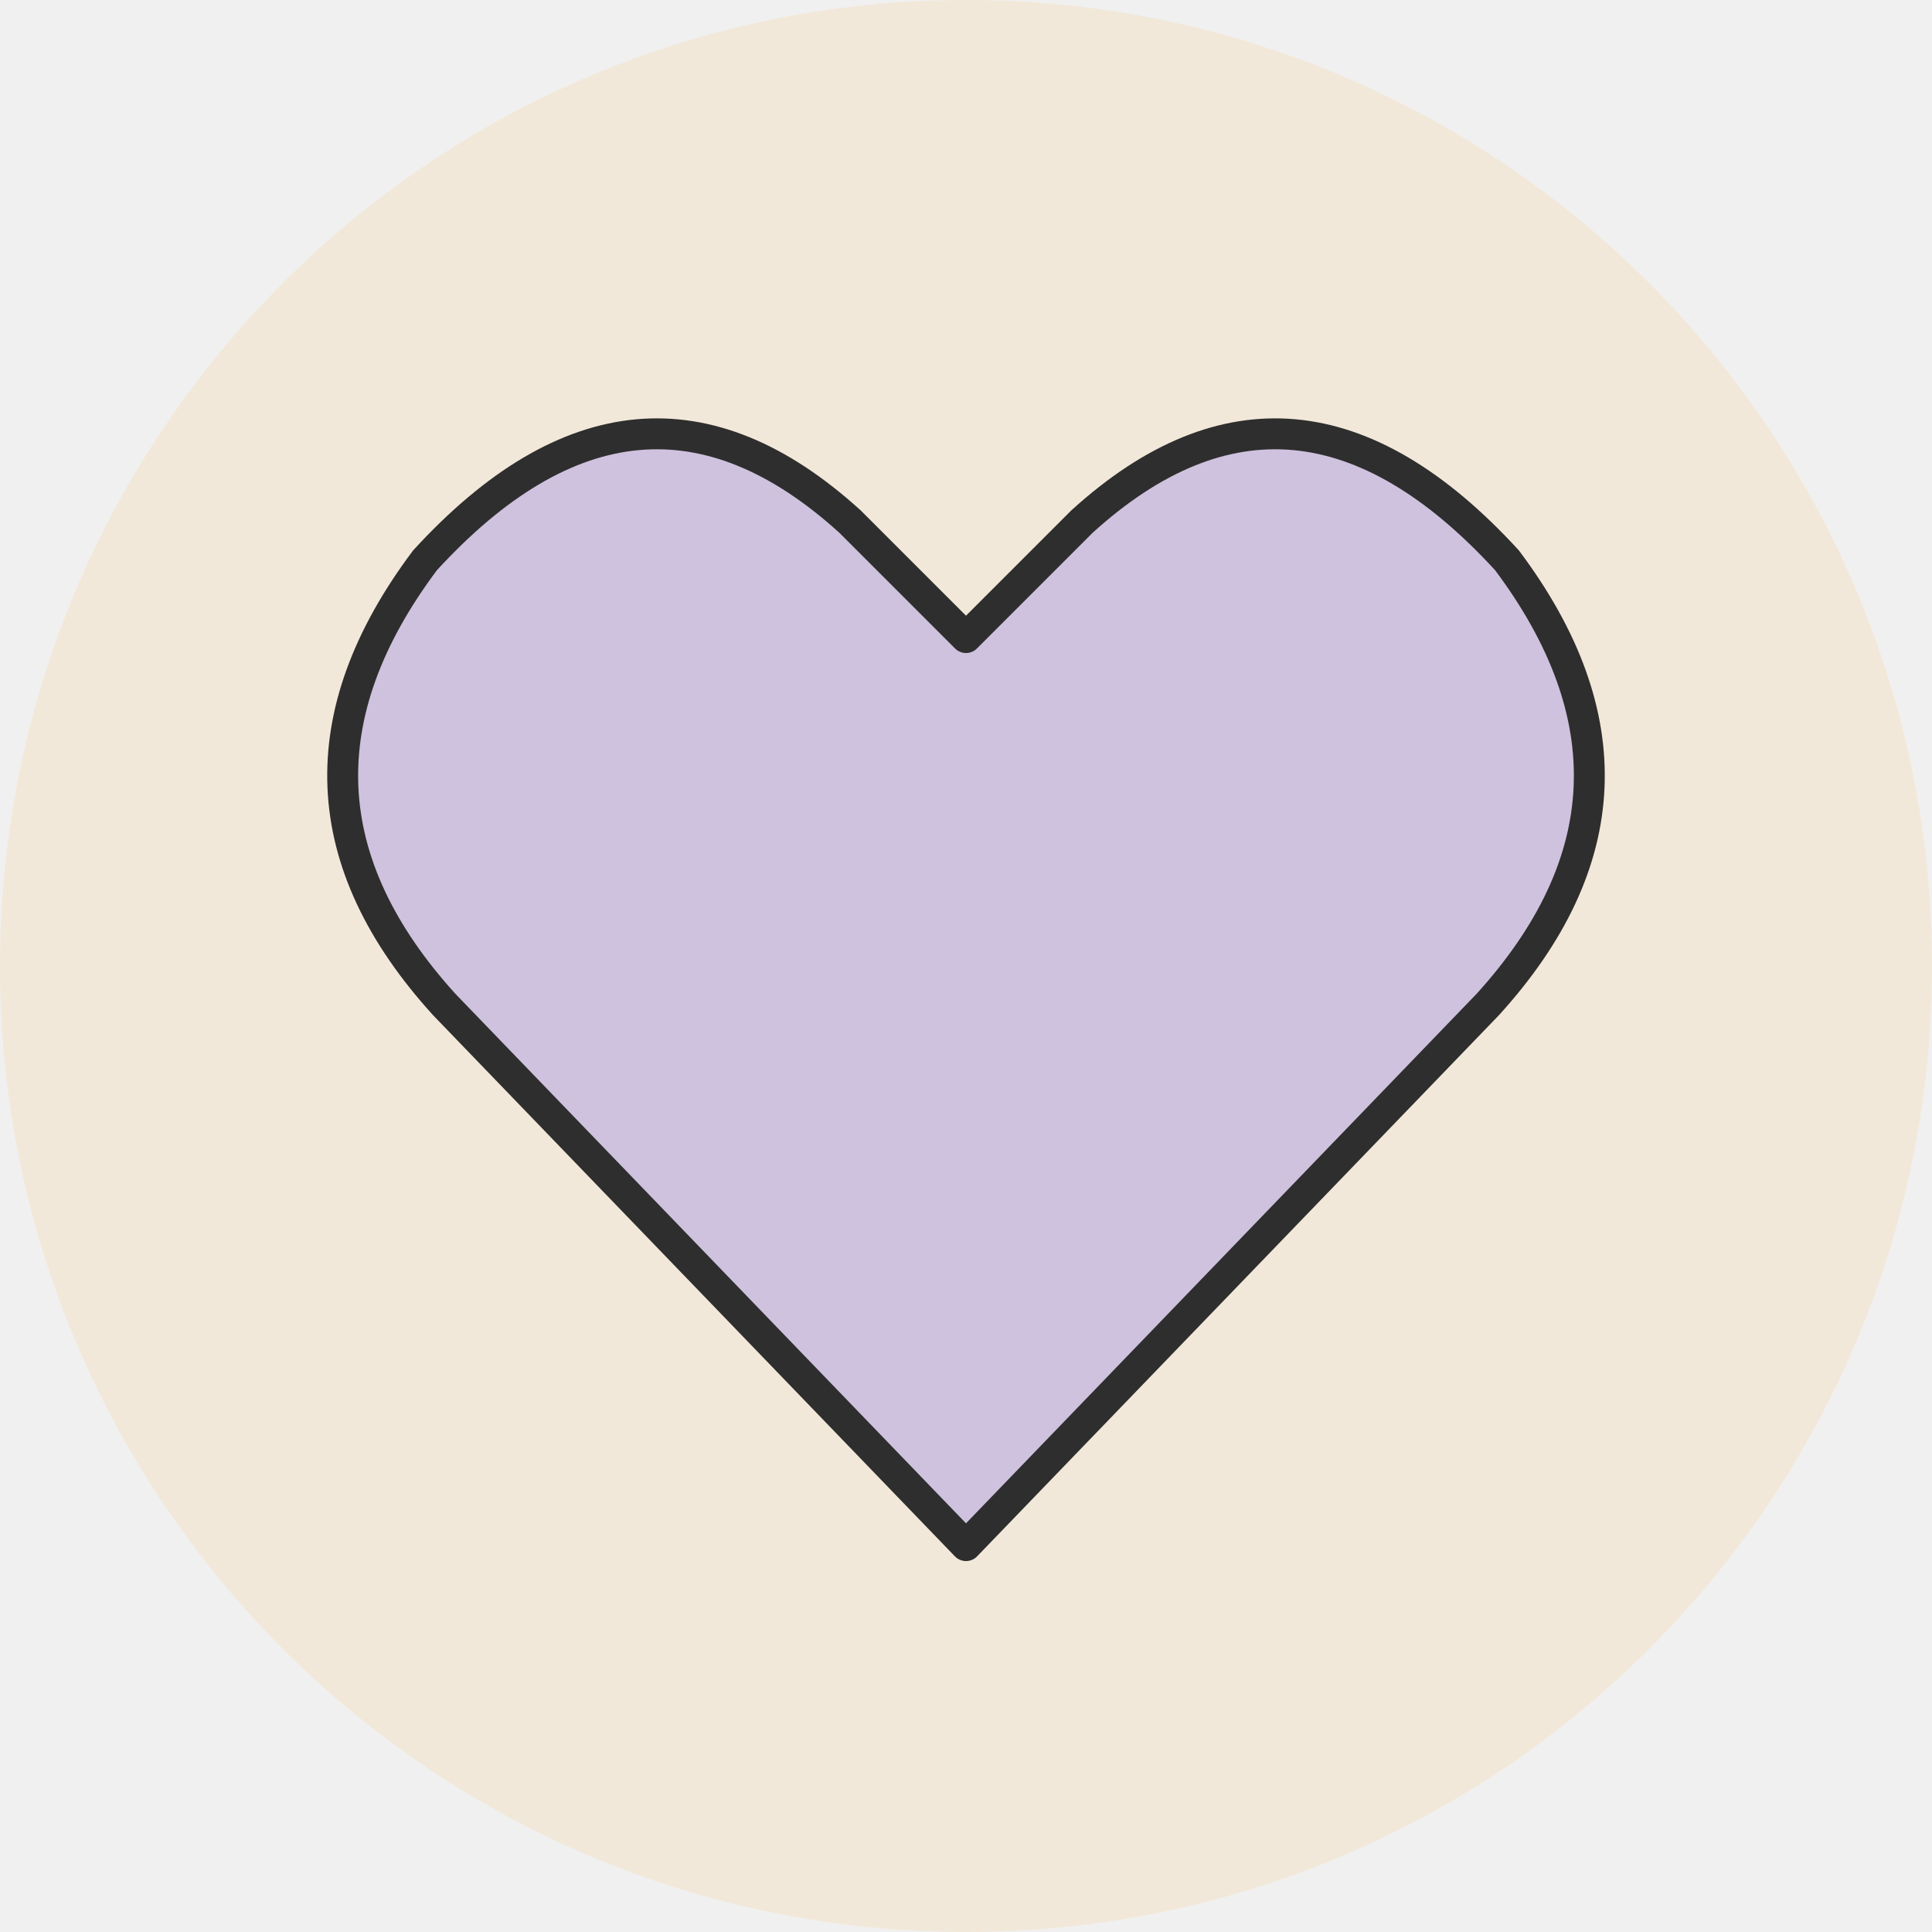
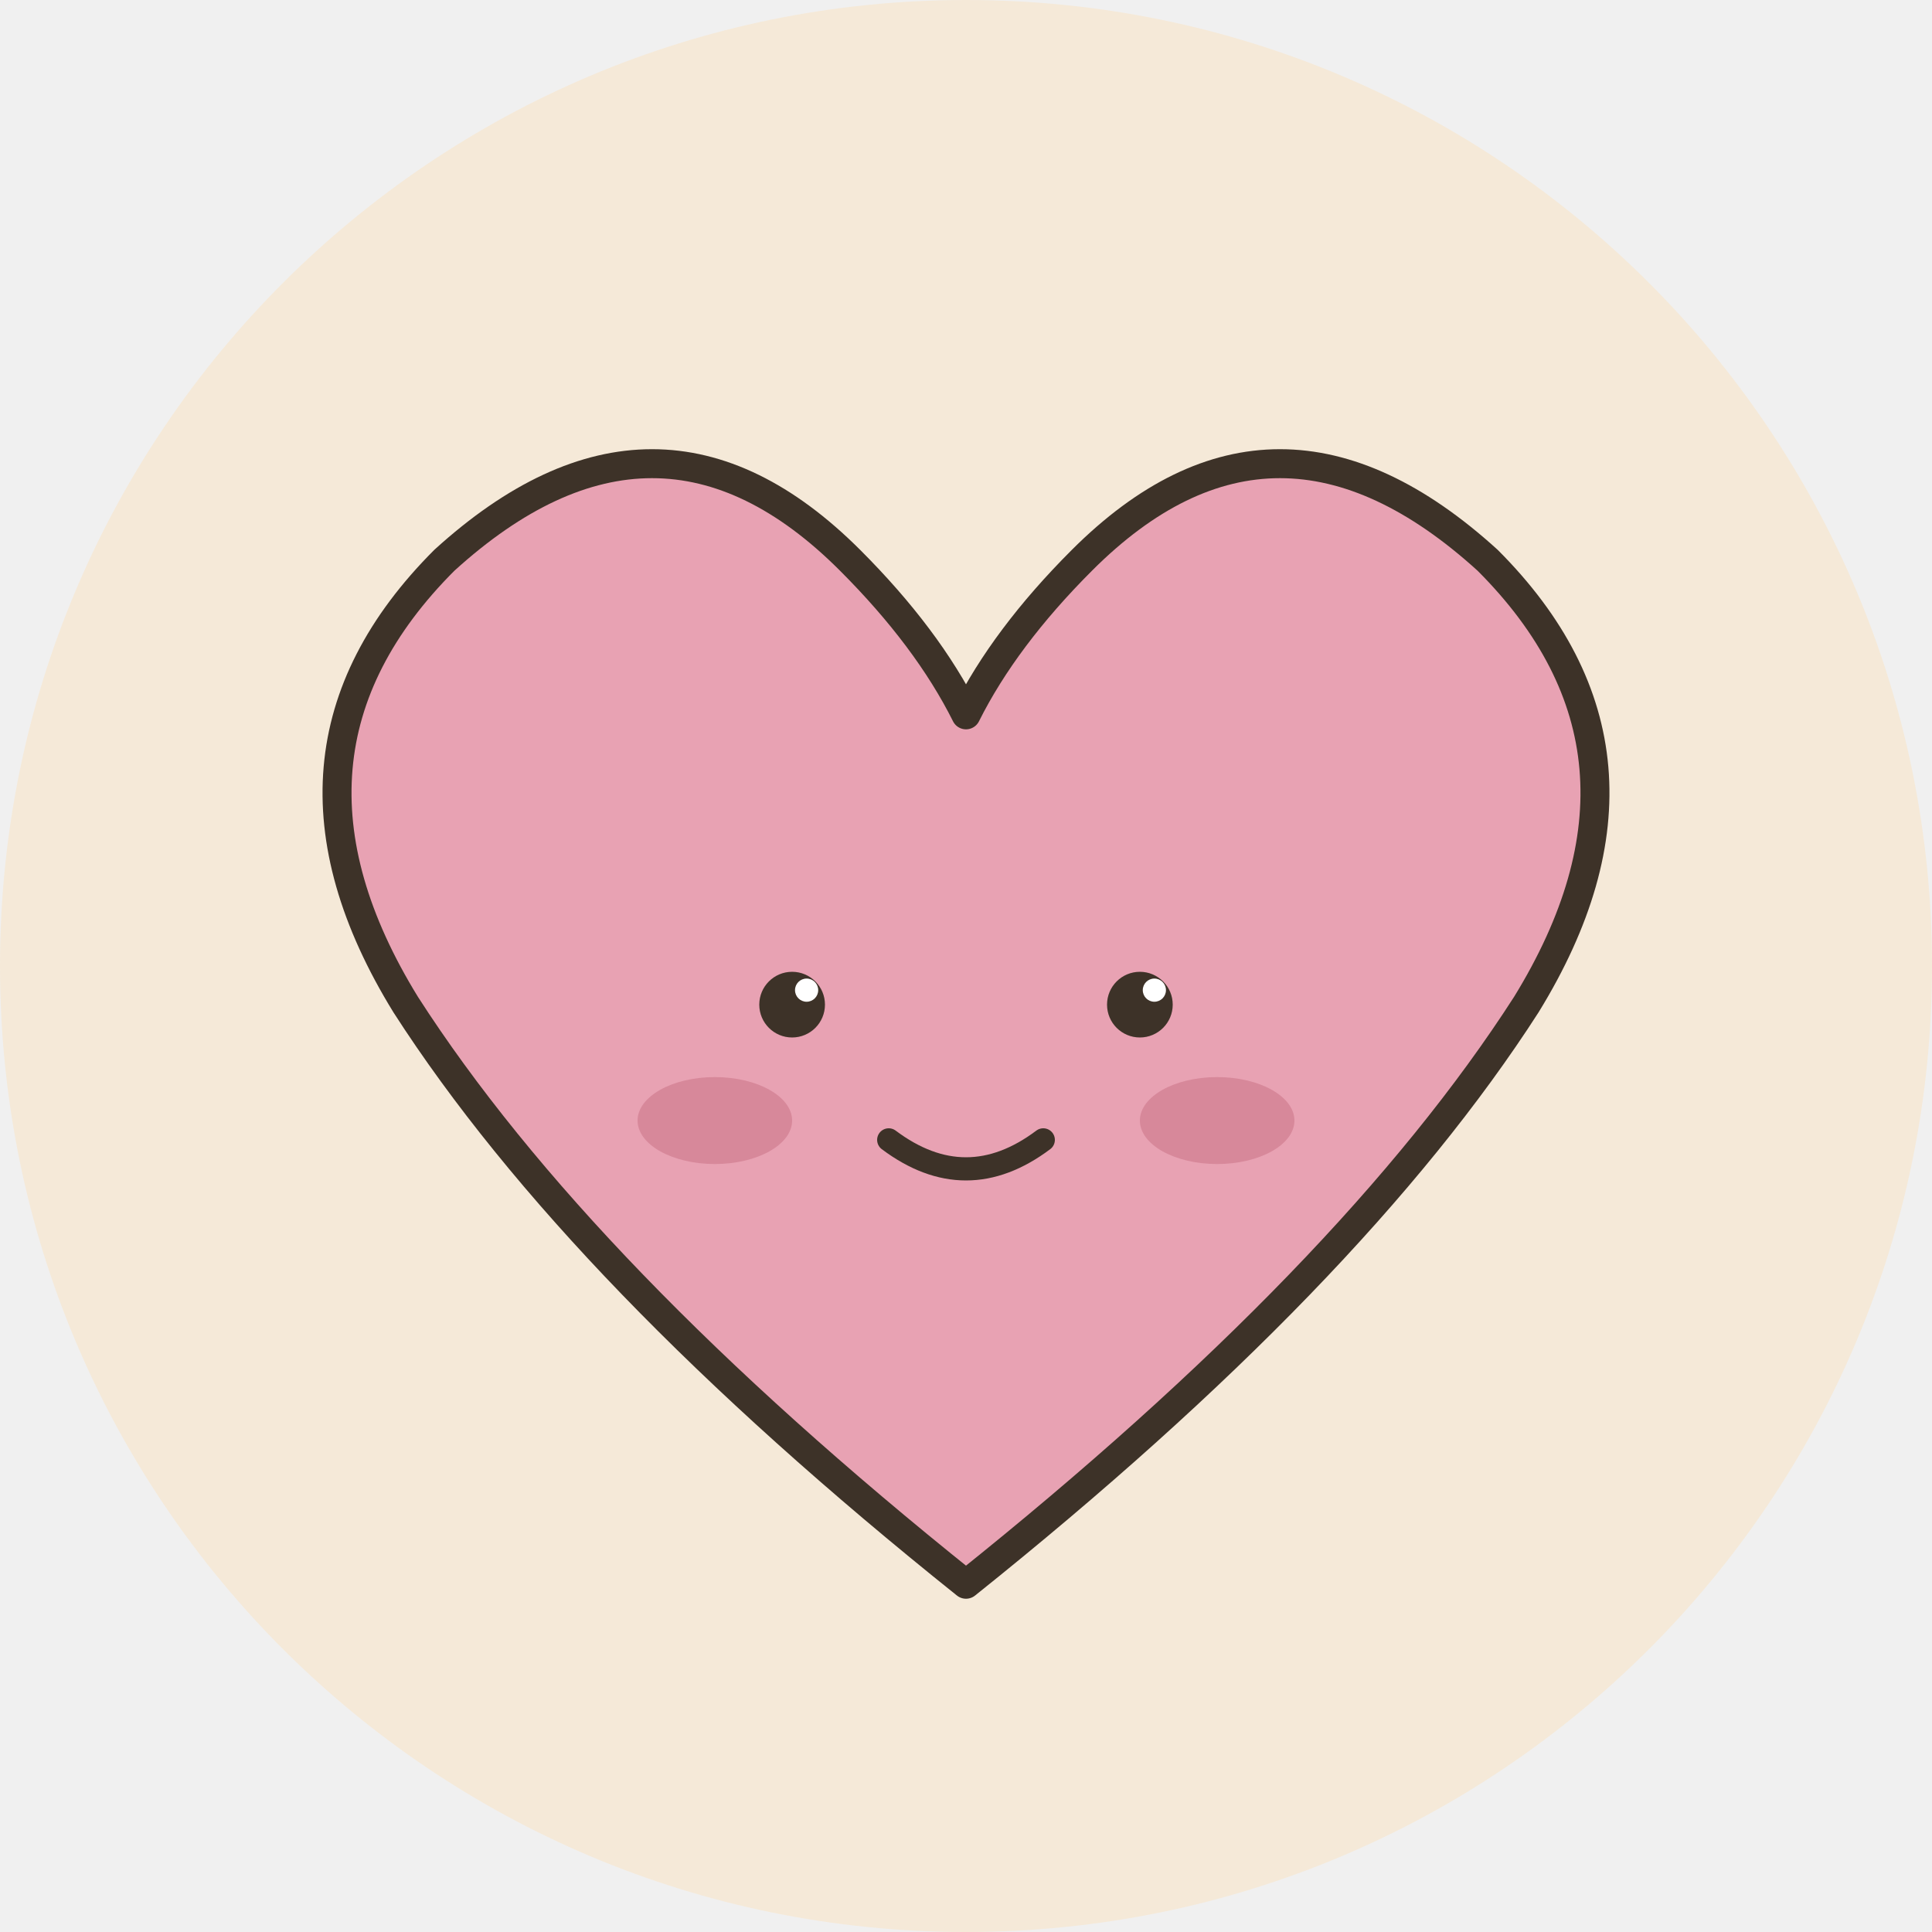
<svg xmlns="http://www.w3.org/2000/svg" viewBox="0 0 200 200" role="img" aria-label="Corazón">
-   <circle cx="100" cy="100" r="100" fill="#F2E8D9" />
-   <path d="M100 160 L46 104 Q26 82 44 58 Q66 34 88 54 L100 66 L112 54 Q134 34 156 58 Q174 82 154 104 Z" fill="#CFC2DE" stroke="#2E2E2E" stroke-width="3.2" stroke-linejoin="round" />
+   <circle cx="100" cy="100" r="100" fill="#F5E9D8" />
+   <path d="M100 164 Q60 132 42 104 Q26 78 46 58 Q68 38 88 58 Q96 66 100 74 Q104 66 112 58 Q132 38 154 58 Q174 78 158 104 Q140 132 100 164 Z" fill="#E8A2B3" stroke="#3D3228" stroke-width="3" stroke-linejoin="round" />
+   <g fill="#D27F92" opacity="0.75">
+     <ellipse cx="74" cy="116" rx="8" ry="4.5" />
+     <ellipse cx="126" cy="116" rx="8" ry="4.5" />
+   </g>
+   <g fill="#3D3228">
+     <circle cx="82" cy="104" r="3.4" />
+     <circle cx="118" cy="104" r="3.4" />
+   </g>
+   <g fill="#FFFFFF">
+     <circle cx="83.5" cy="102.5" r="1.2" />
+     <circle cx="119.5" cy="102.5" r="1.2" />
+   </g>
+   <path d="M92 118 Q100 124 108 118" fill="none" stroke="#3D3228" stroke-width="2.4" stroke-linecap="round" />
</svg>
